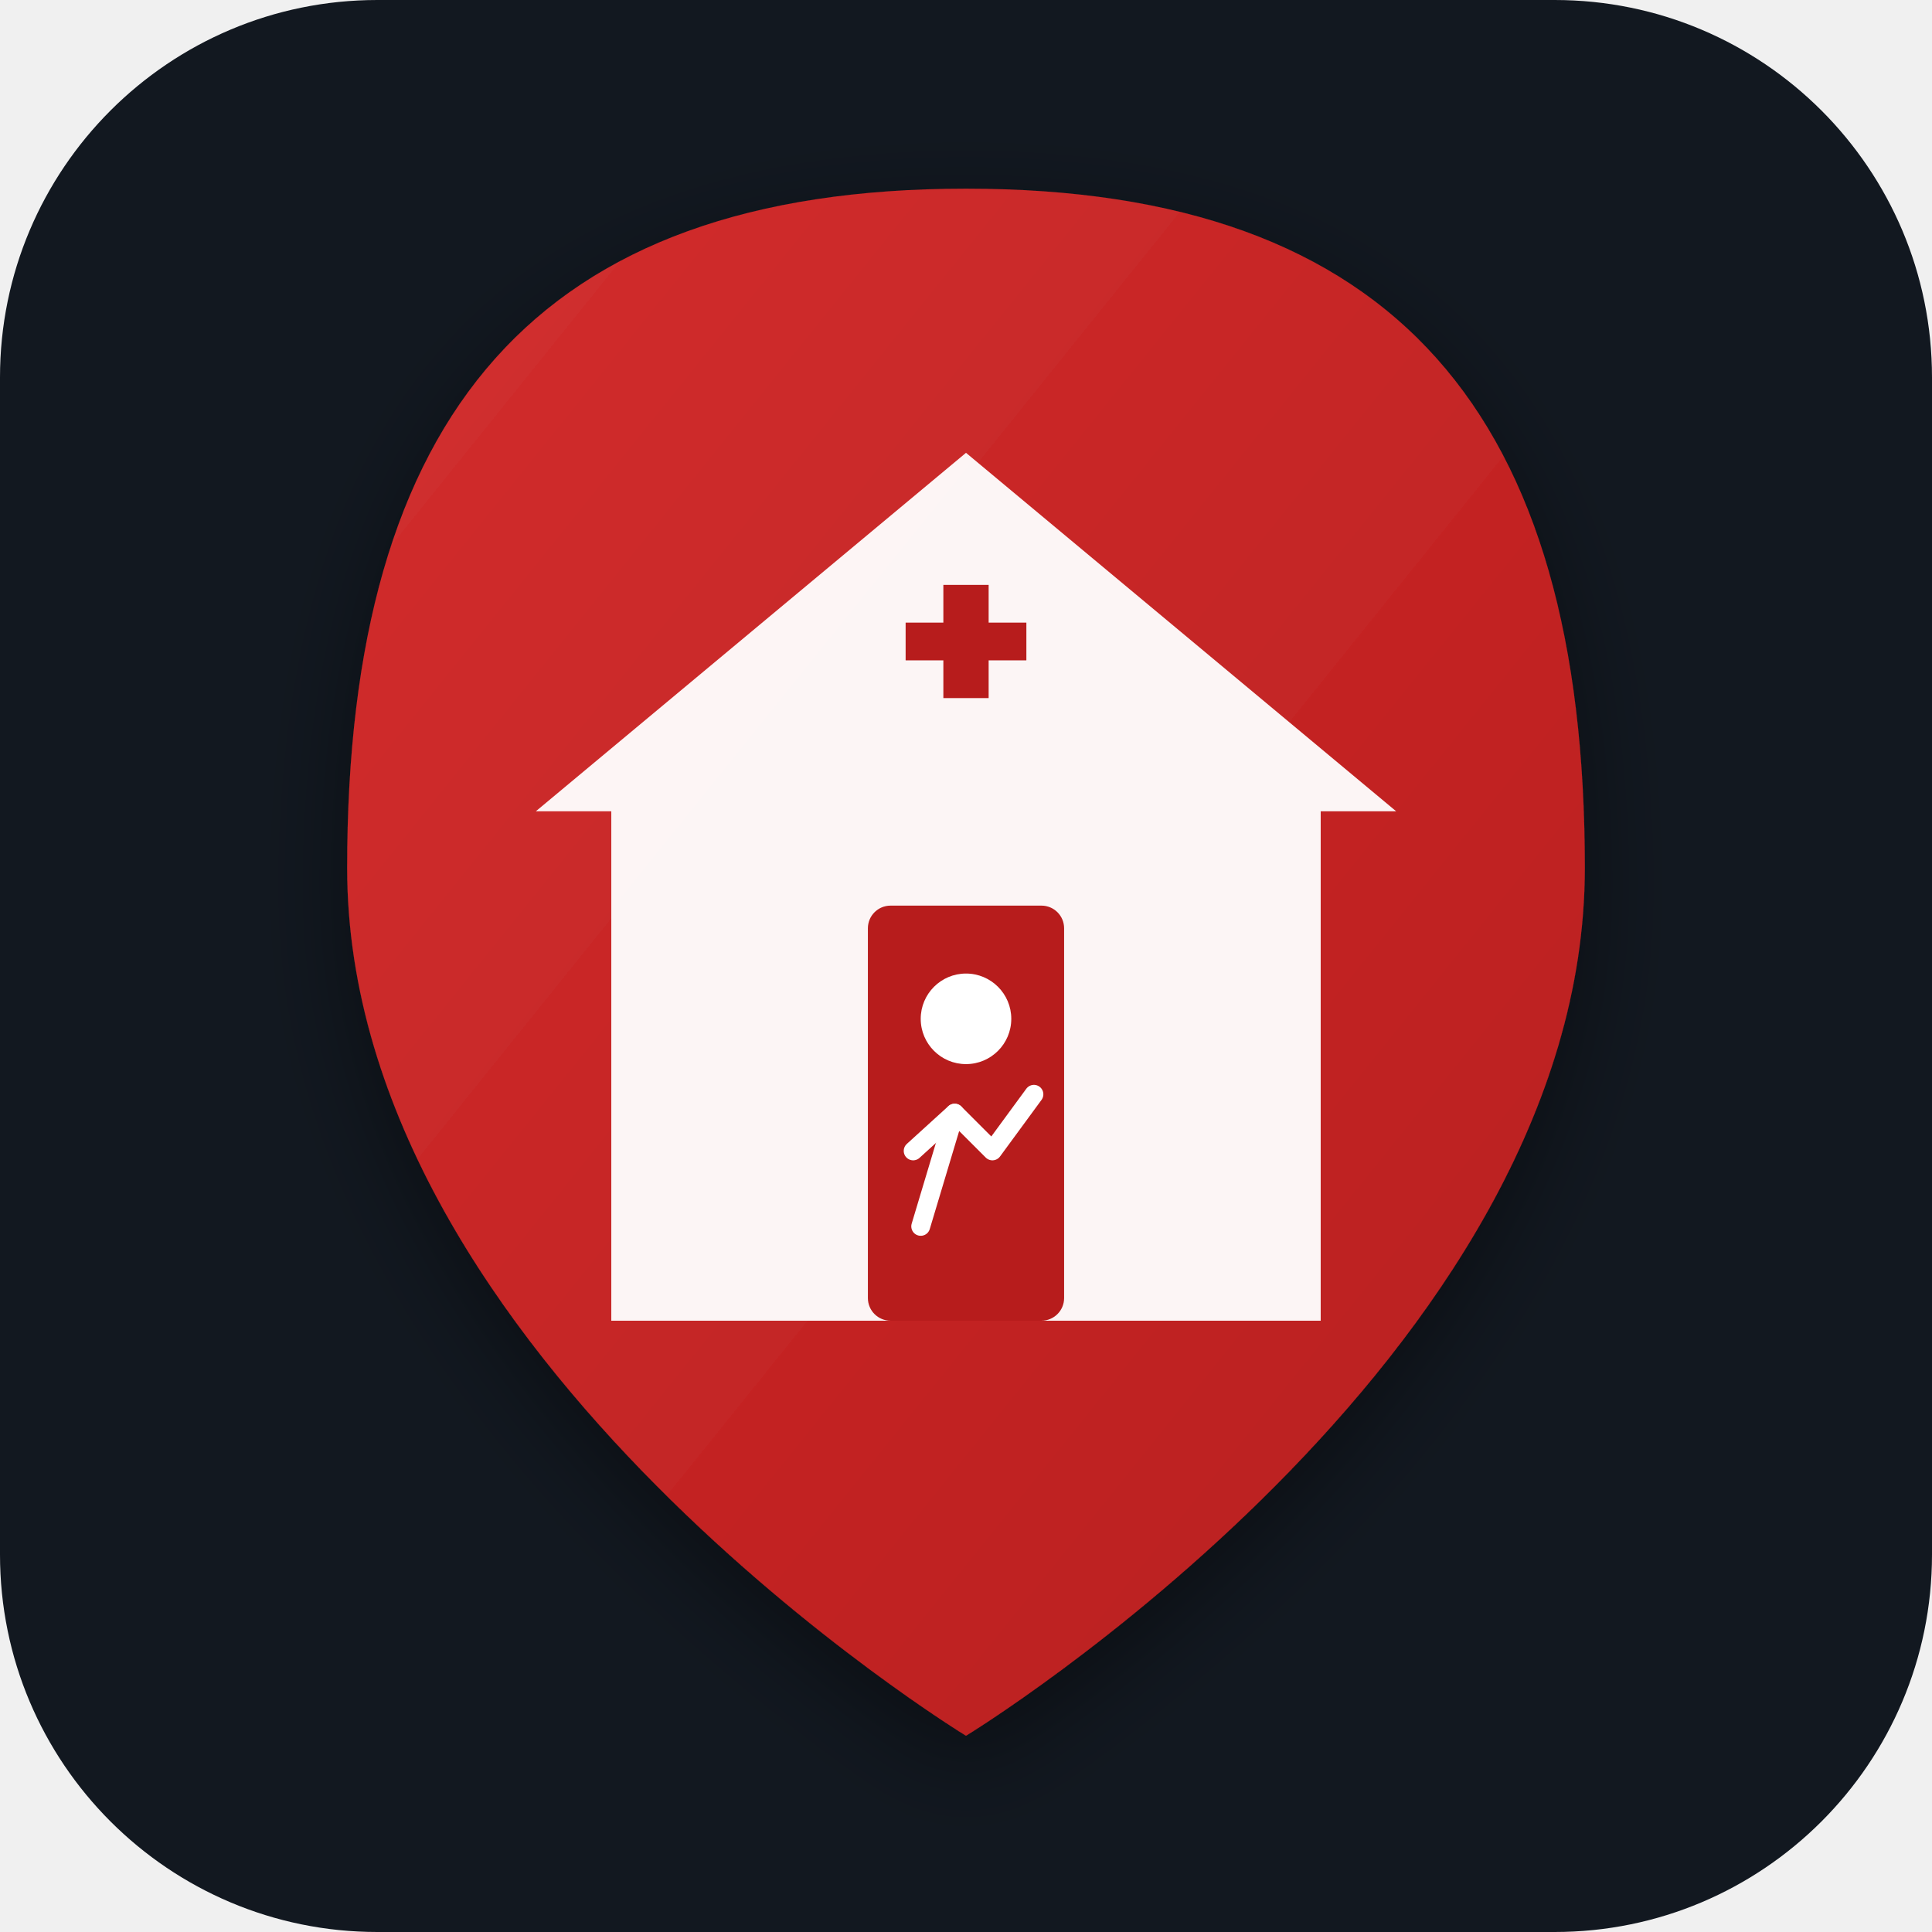
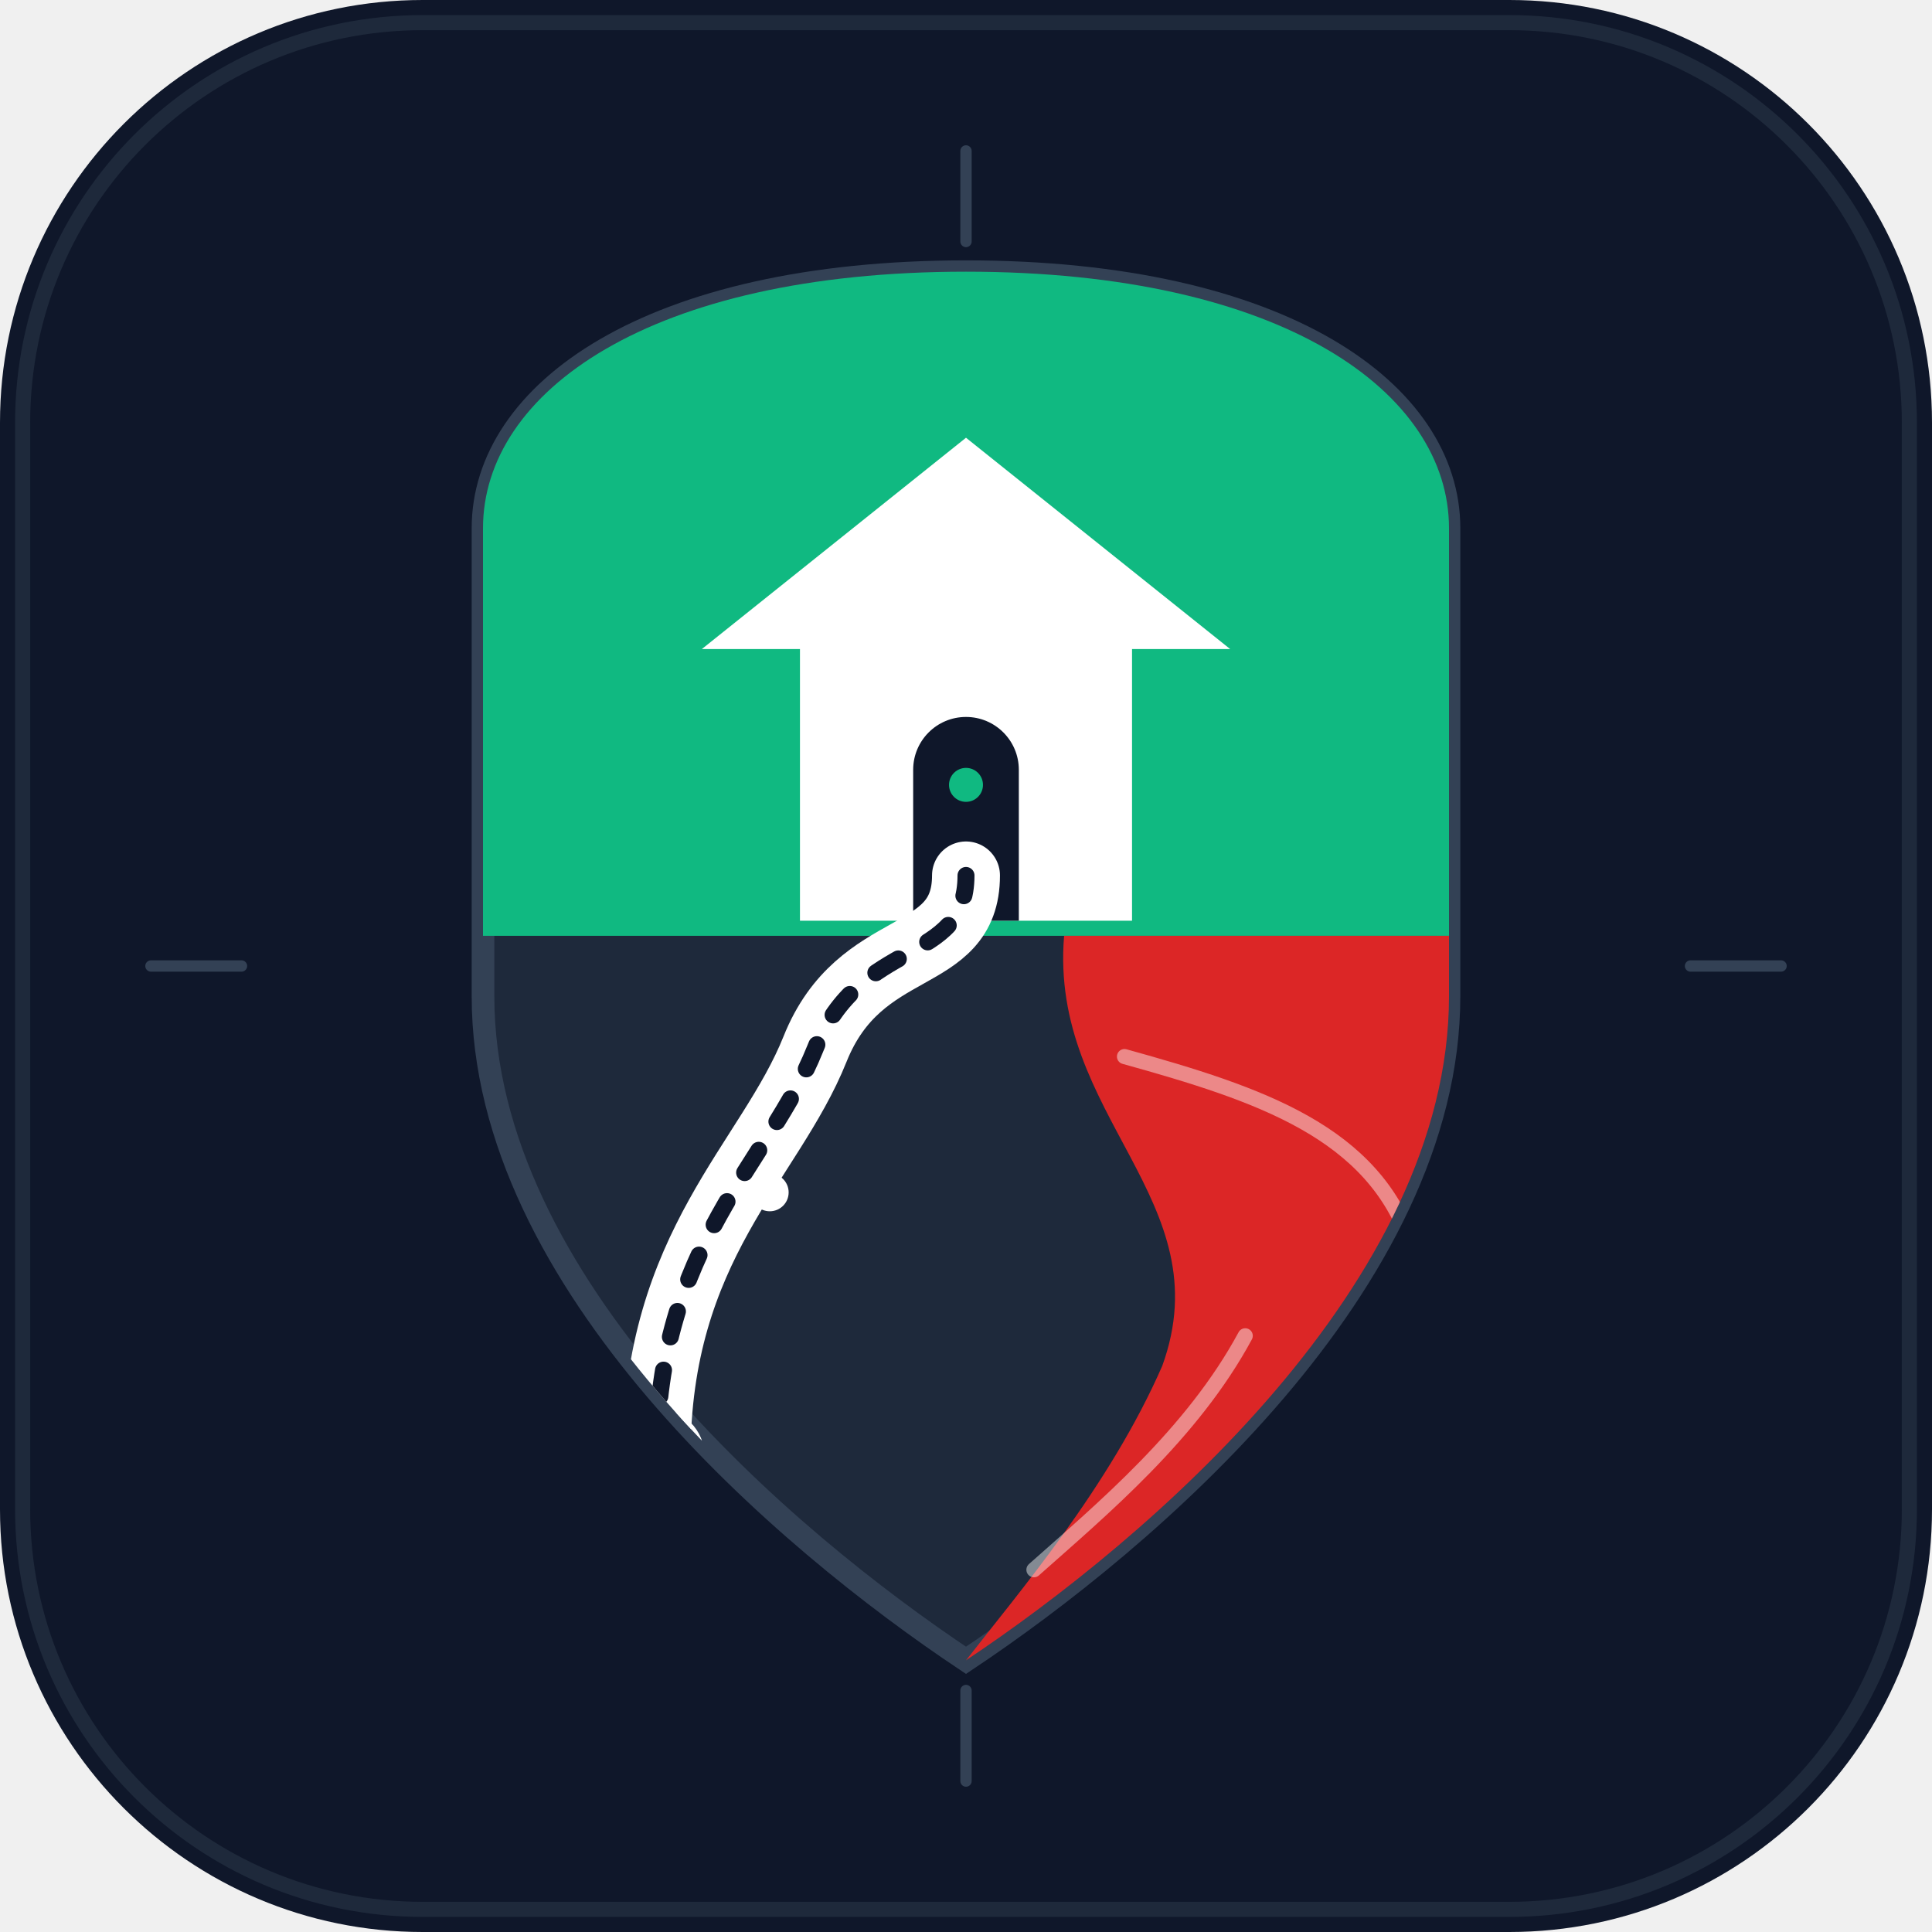
<svg xmlns="http://www.w3.org/2000/svg" viewBox="0 0 512 512" width="100%" height="100%">
  <defs>
-     <linearGradient id="shieldGrad" x1="0%" y1="0%" x2="100%" y2="100%">
-       <stop offset="0%" stop-color="#d32f2f" />
-       <stop offset="100%" stop-color="#b71c1c" />
-     </linearGradient>
-     <filter id="shadow" x="-10%" y="-10%" width="130%" height="130%">
-       <feDropShadow dx="0" dy="8" stdDeviation="12" flood-color="#000000" flood-opacity="0.4" />
-     </filter>
+     <clipPath id="shield-pin-clip">
+       <path d="M 256 72                C 340 72 384 104 384 140                V 264                C 384 340 304 408 256 440                C 208 408 128 340 128 264                V 140                C 128 104 172 72 256 72                Z" />
+     </clipPath>
  </defs>
-   <rect width="512" height="512" rx="100" fill="#121820" />
-   <path d="M 256 50 C 370 50 420 110 420 230 C 420 360 256 460 256 460 C 256 460 92 360 92 230 C 92 110 142 50 256 50 Z" fill="url(#shieldGrad)" filter="url(#shadow)" />
-   <path d="M 256 120 L 370 215 L 350 215 L 350 350 L 162 350 L 162 215 L 142 215 Z" fill="#ffffff" opacity="0.95" />
-   <rect x="230" y="240" width="52" height="110" rx="6" fill="#b71c1c" />
-   <circle cx="256" cy="270" r="12" fill="#ffffff" />
-   <path d="M 244 325 L 253 295 L 263 305 L 274 290" stroke="#ffffff" stroke-width="5" stroke-linecap="round" stroke-linejoin="round" fill="none" />
-   <path d="M 253 295 L 242 305" stroke="#ffffff" stroke-width="5" stroke-linecap="round" fill="none" />
-   <path d="M 250 155 H 262 V 185 H 250 Z M 240 165 H 272 V 175 H 240 Z" fill="#b71c1c" />
+   <rect width="512" height="512" rx="112" fill="#0F172A" />
+   <rect x="6" y="6" width="500" height="500" rx="106" fill="none" stroke="#1E293B" stroke-width="4" />
+   <path d="M 256 40 V 64 M 256 448 V 472 M 40 256 H 64 M 448 256 H 472" stroke="#334155" stroke-width="3" stroke-linecap="round" />
+   <path d="M 256 72            C 340 72 384 104 384 140            V 264            C 384 340 304 408 256 440            C 208 408 128 340 128 264            V 140            C 128 104 172 72 256 72            Z" fill="#1E293B" stroke="#334155" stroke-width="6" />
+   <g clip-path="url(#shield-pin-clip)">
+     <rect x="120" y="64" width="272" height="184" fill="#10B981" />
+     <path d="M 256 116              L 326 172              H 300              V 244              H 212              V 172              H 186              Z" fill="#FFFFFF" />
+     <path d="M 242 244 V 204 A 14 14 0 0 1 270 204 V 244 Z" fill="#0F172A" />
+     <circle cx="256" cy="208" r="4.5" fill="#10B981" />
+     <path d="M 256 440              C 304 408 384 340 384 264              V 248              H 282              C 278 296 324 318 308 362              C 294 394 270 422 256 440              Z" fill="#DC2626" />
+     <path d="M 298 280 C 334 290 364 300 374 330" fill="none" stroke="#FFFFFF" stroke-width="4" stroke-linecap="round" opacity="0.45" />
+     <path d="M 330 354 C 316 380 292 400 274 416" fill="none" stroke="#FFFFFF" stroke-width="4" stroke-linecap="round" opacity="0.45" />
+     <path d="M 174 386 C 174 330 204 308 216 278 C 228 248 256 256 256 232" fill="none" stroke="#FFFFFF" stroke-width="18" stroke-linecap="round" stroke-linejoin="round" />
+     <path d="M 174 386 C 174 330 204 308 216 278 C 228 248 256 256 256 232" fill="none" stroke="#0F172A" stroke-width="4.5" stroke-dasharray="7 9" stroke-linecap="round" />
+     <circle cx="174" cy="386" r="11" fill="#DC2626" stroke="#FFFFFF" stroke-width="3.5" />
+     <circle cx="174" cy="386" r="4" fill="#FFFFFF" />
+     <circle cx="204" cy="316" r="5" fill="#FFFFFF" />
+   </g>
</svg>
